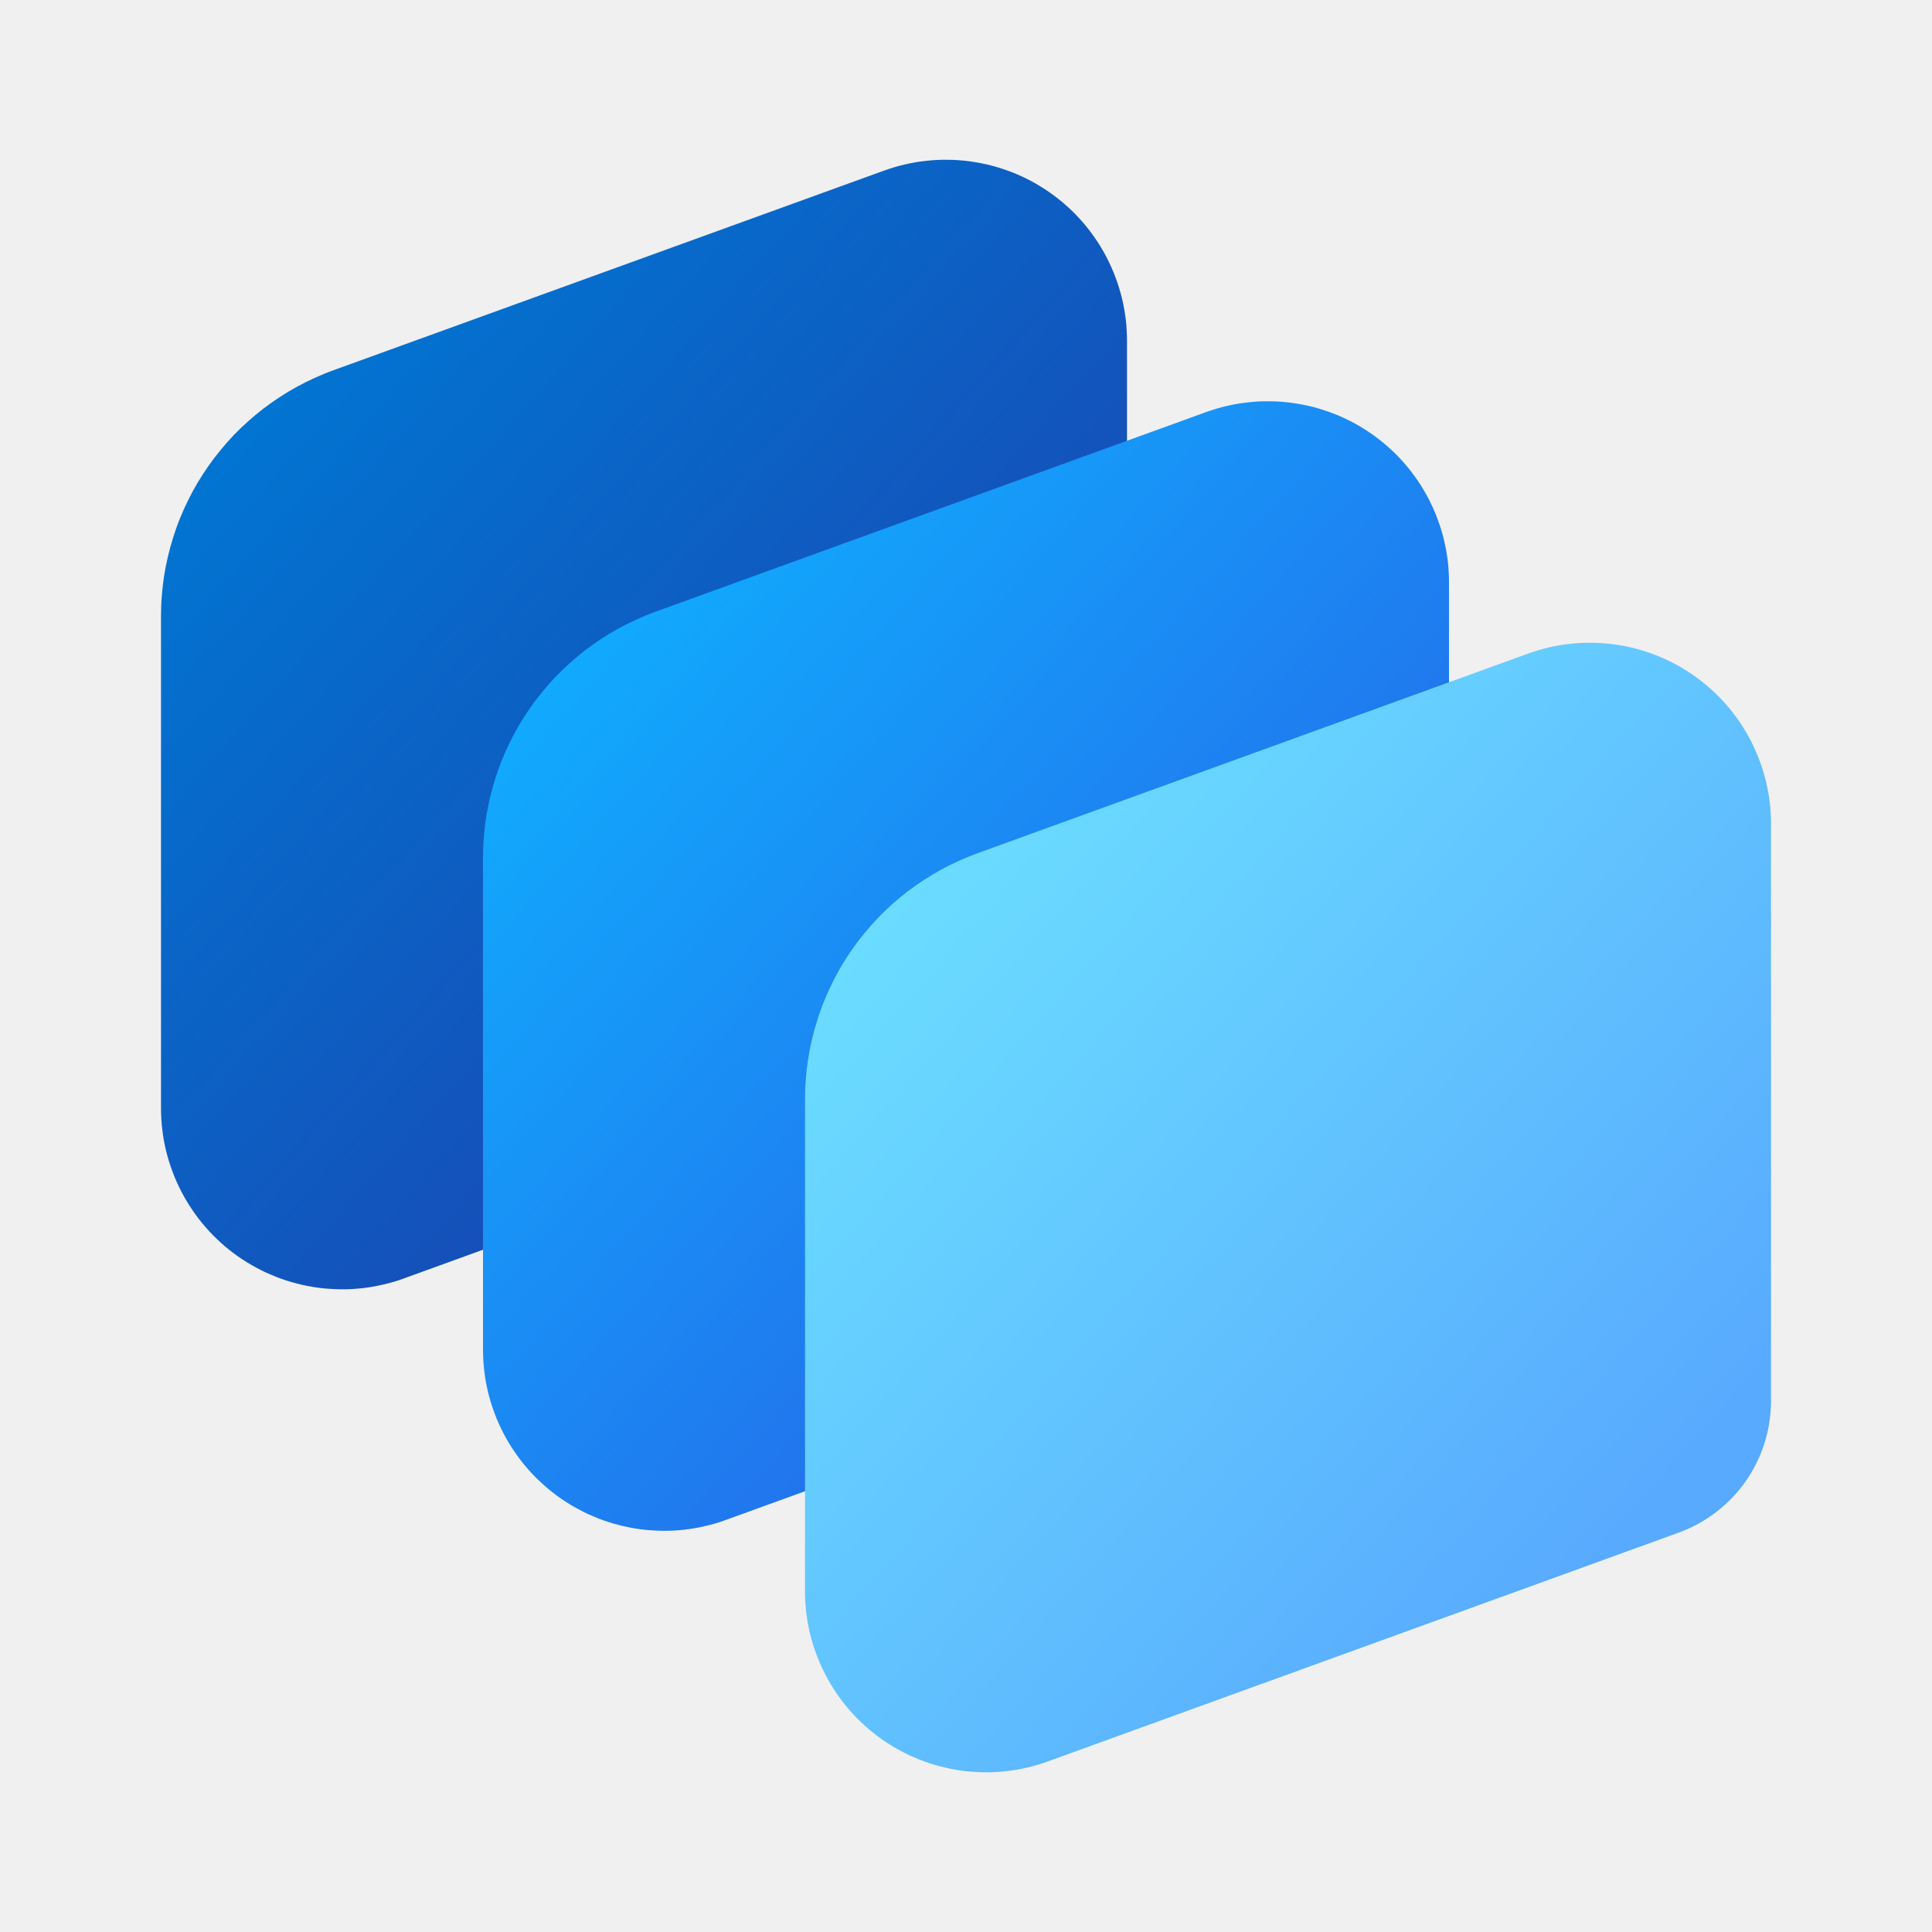
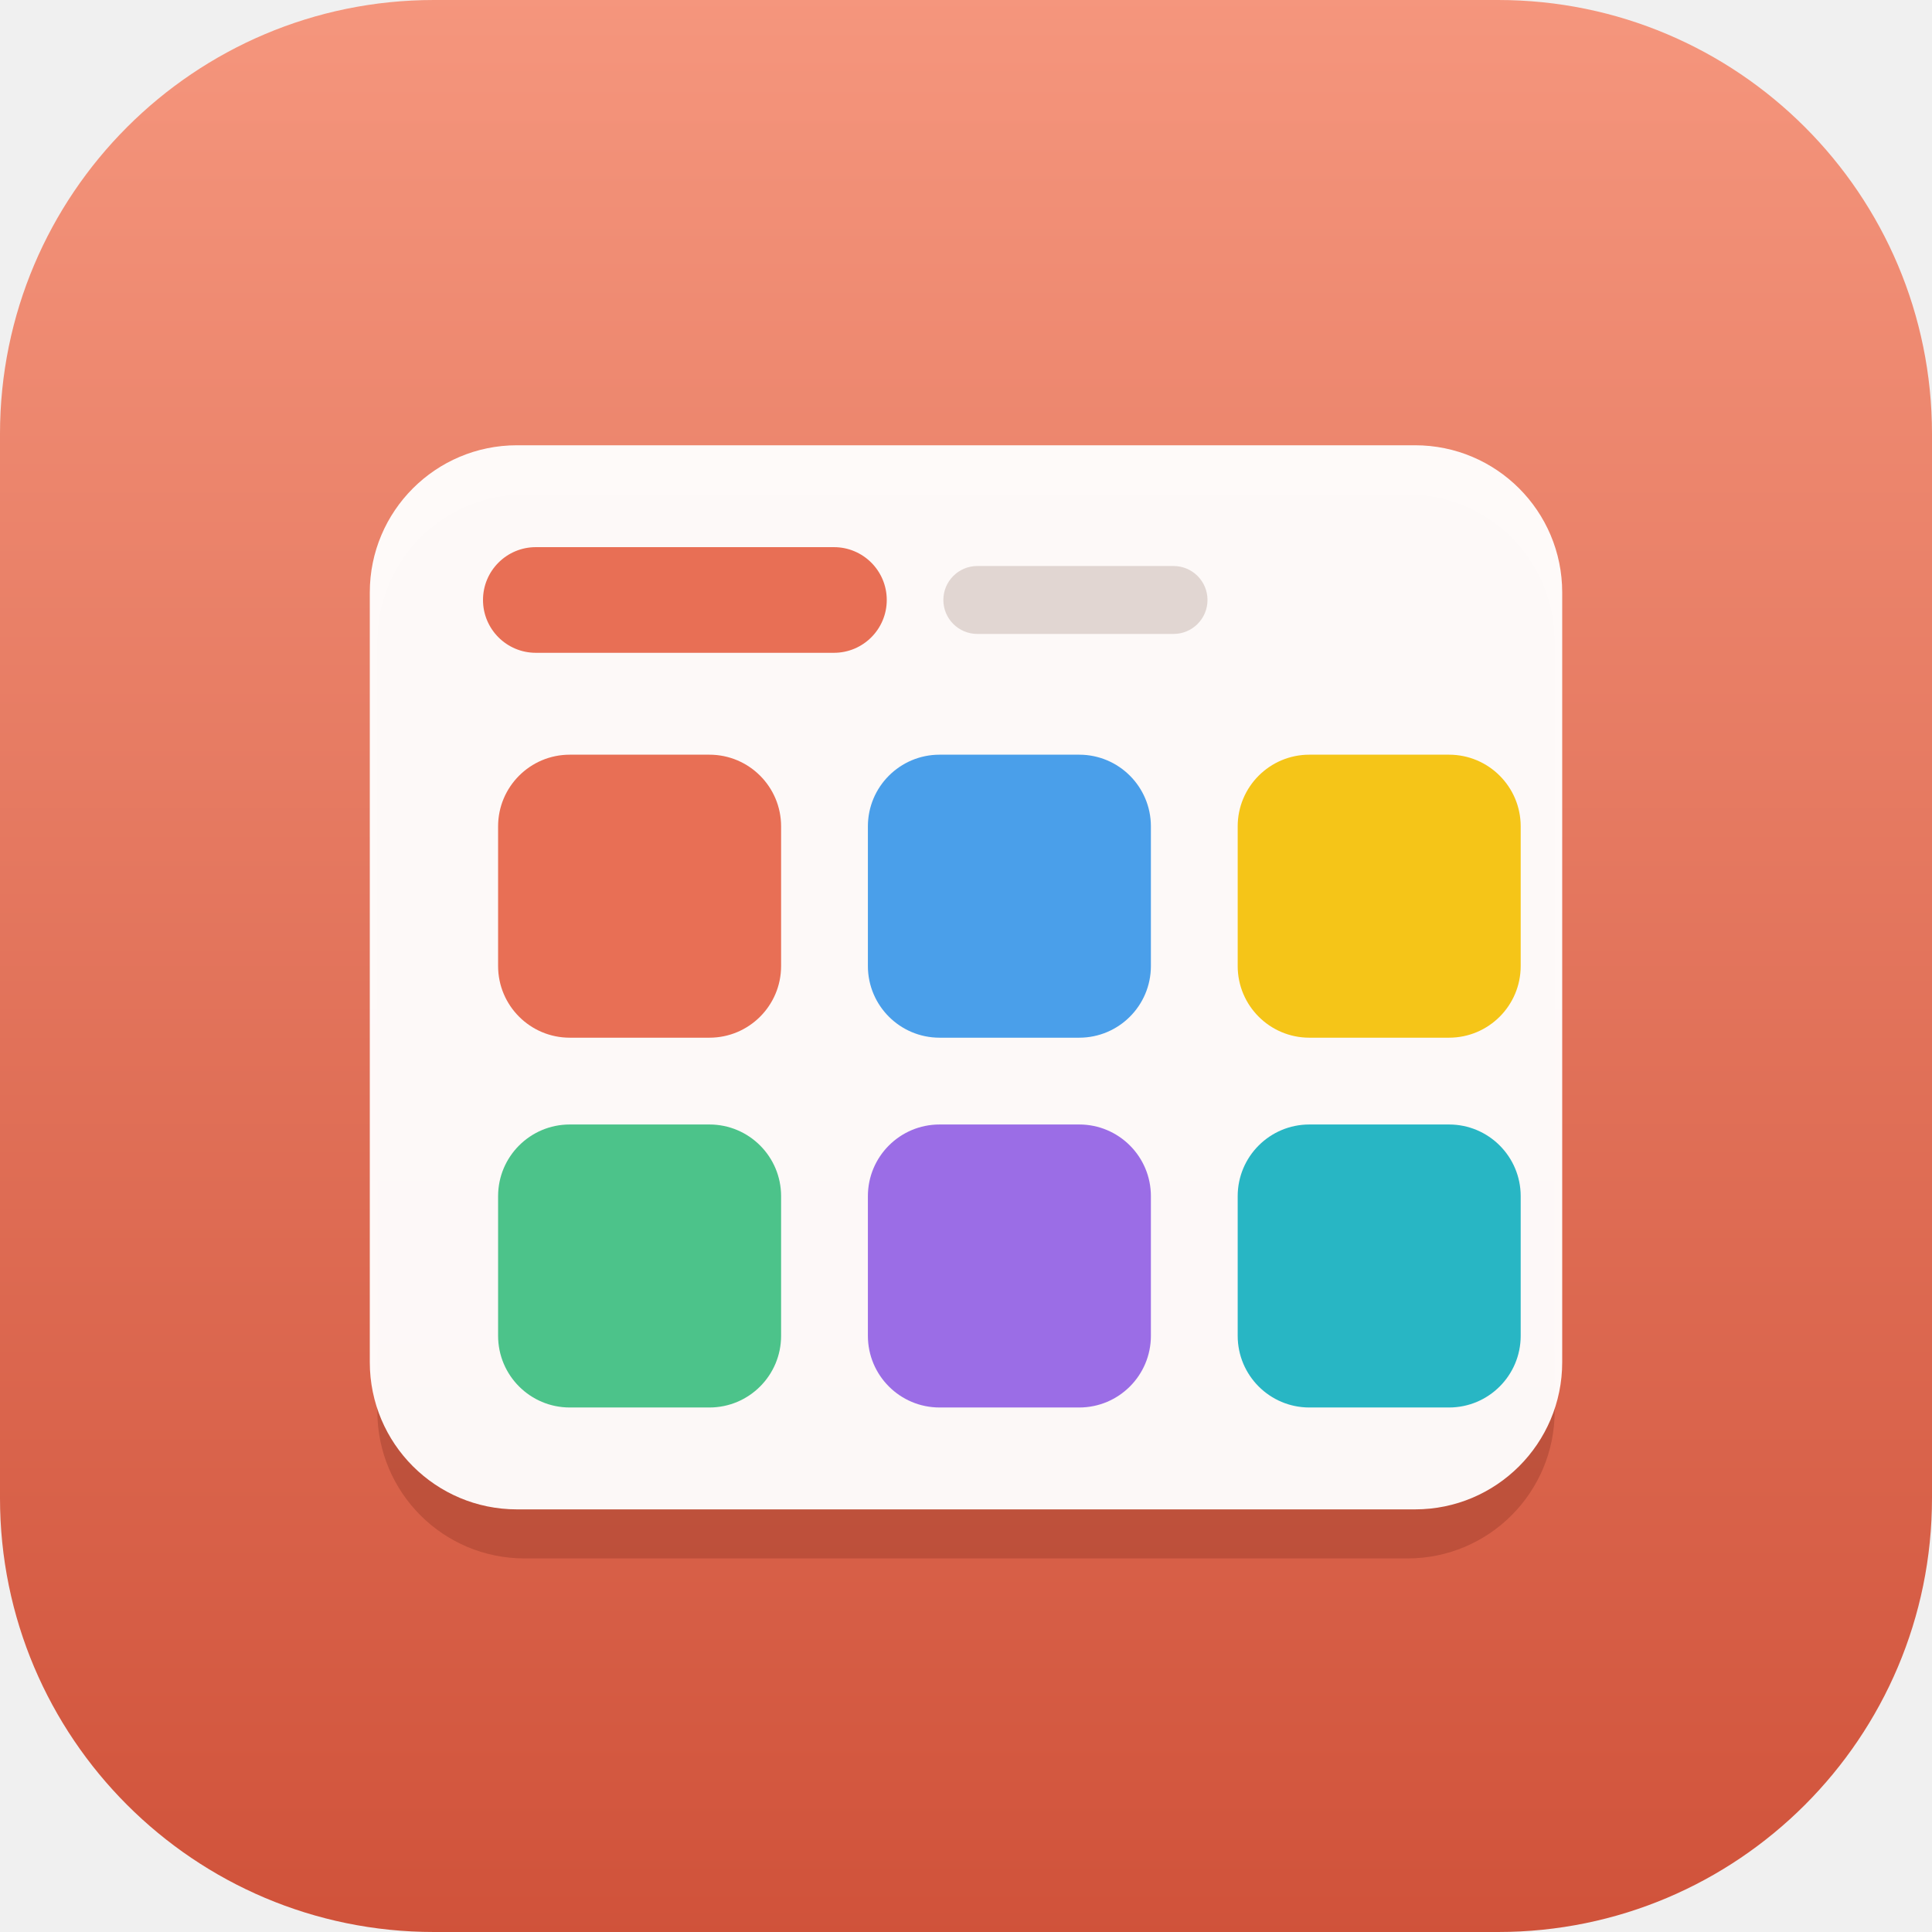
- <svg xmlns="http://www.w3.org/2000/svg" width="24" height="24" viewBox="0 0 24 24" fill="none">
-   <path d="M14 4.24C14 4.195 13.999 4.15 13.996 4.105C13.994 4.06 13.99 4.015 13.985 3.97C13.979 3.926 13.973 3.881 13.965 3.837C13.957 3.792 13.947 3.748 13.937 3.704C13.926 3.661 13.914 3.617 13.901 3.574C13.888 3.531 13.873 3.488 13.857 3.446C13.842 3.404 13.825 3.362 13.806 3.321C13.788 3.28 13.768 3.239 13.748 3.199C13.727 3.159 13.705 3.12 13.682 3.081C13.659 3.042 13.635 3.004 13.609 2.967C13.584 2.93 13.557 2.894 13.53 2.858C13.502 2.822 13.474 2.787 13.444 2.753C13.414 2.72 13.384 2.687 13.352 2.654C13.32 2.622 13.288 2.591 13.254 2.561C13.221 2.531 13.186 2.502 13.151 2.474C13.116 2.446 13.08 2.419 13.043 2.393C13.006 2.367 12.968 2.342 12.93 2.319C12.892 2.295 12.852 2.272 12.813 2.251C12.773 2.23 12.733 2.21 12.692 2.191C12.651 2.172 12.609 2.154 12.567 2.138C12.525 2.122 12.483 2.107 12.44 2.093C12.397 2.079 12.354 2.066 12.31 2.055C12.266 2.044 12.223 2.034 12.178 2.026C12.134 2.017 12.089 2.01 12.045 2.004C12 1.998 11.955 1.993 11.91 1.99C11.865 1.987 11.82 1.985 11.775 1.985C11.73 1.984 11.685 1.985 11.64 1.987C11.595 1.989 11.55 1.993 11.505 1.998C11.46 2.003 11.416 2.009 11.371 2.016C11.327 2.024 11.283 2.033 11.239 2.043C11.195 2.053 11.152 2.065 11.108 2.078C11.065 2.091 11.022 2.105 10.98 2.12L4.14 4.6C4.062 4.628 3.986 4.66 3.91 4.694C3.835 4.728 3.761 4.765 3.689 4.804C3.616 4.844 3.545 4.887 3.476 4.932C3.407 4.977 3.339 5.025 3.273 5.075C3.208 5.125 3.144 5.178 3.083 5.233C3.021 5.288 2.961 5.346 2.904 5.405C2.847 5.465 2.792 5.527 2.74 5.591C2.687 5.655 2.637 5.72 2.59 5.788C2.542 5.856 2.497 5.925 2.455 5.996C2.413 6.067 2.373 6.14 2.337 6.214C2.3 6.288 2.266 6.364 2.235 6.441C2.204 6.517 2.177 6.595 2.152 6.674C2.127 6.753 2.105 6.832 2.086 6.913C2.067 6.993 2.051 7.075 2.038 7.156C2.026 7.238 2.016 7.32 2.01 7.402C2.003 7.485 2 7.568 2 7.65L2 13.76C2 13.805 2.001 13.85 2.004 13.895C2.006 13.94 2.01 13.985 2.016 14.03C2.021 14.075 2.027 14.119 2.035 14.164C2.043 14.208 2.053 14.252 2.063 14.296C2.074 14.34 2.086 14.383 2.099 14.426C2.112 14.469 2.127 14.512 2.143 14.554C2.158 14.597 2.175 14.638 2.194 14.68C2.212 14.721 2.232 14.761 2.252 14.801C2.273 14.841 2.295 14.881 2.318 14.919C2.341 14.958 2.365 14.996 2.391 15.033C2.416 15.07 2.443 15.107 2.47 15.143C2.498 15.178 2.526 15.213 2.556 15.247C2.586 15.281 2.616 15.314 2.648 15.346C2.68 15.378 2.712 15.409 2.746 15.44C2.779 15.47 2.814 15.499 2.849 15.527C2.884 15.555 2.92 15.582 2.957 15.608C2.994 15.634 3.032 15.658 3.07 15.682C3.109 15.706 3.148 15.728 3.187 15.749C3.227 15.771 3.267 15.791 3.308 15.81C3.349 15.828 3.391 15.846 3.433 15.863C3.475 15.879 3.517 15.894 3.56 15.908C3.603 15.922 3.646 15.934 3.69 15.945C3.734 15.957 3.778 15.966 3.822 15.975C3.866 15.984 3.911 15.991 3.955 15.997C4 16.003 4.045 16.007 4.09 16.01C4.135 16.014 4.18 16.015 4.225 16.016C4.27 16.017 4.315 16.016 4.36 16.014C4.405 16.011 4.45 16.008 4.495 16.003C4.539 15.998 4.584 15.992 4.629 15.984C4.673 15.976 4.717 15.968 4.761 15.957C4.805 15.947 4.848 15.935 4.892 15.923C4.935 15.91 4.978 15.896 5.02 15.88L12.85 13.04C13.54 12.79 14 12.14 14 11.4L14 4.24Z" fill="url(#linear_fill_lLg0eDcEeBuMxHumaGRHp)" />
-   <path d="M18 7.24C18 7.195 17.999 7.15 17.996 7.105C17.994 7.06 17.99 7.015 17.985 6.97C17.979 6.926 17.973 6.881 17.965 6.837C17.957 6.792 17.947 6.748 17.937 6.705C17.926 6.661 17.914 6.617 17.901 6.574C17.888 6.531 17.873 6.488 17.857 6.446C17.842 6.404 17.825 6.362 17.806 6.321C17.788 6.28 17.768 6.239 17.748 6.199C17.727 6.159 17.705 6.12 17.682 6.081C17.659 6.042 17.635 6.004 17.609 5.967C17.584 5.93 17.557 5.894 17.53 5.858C17.502 5.822 17.474 5.787 17.444 5.753C17.414 5.72 17.384 5.687 17.352 5.654C17.32 5.622 17.288 5.591 17.254 5.561C17.221 5.531 17.186 5.502 17.151 5.474C17.116 5.446 17.08 5.419 17.043 5.393C17.006 5.367 16.968 5.342 16.93 5.319C16.892 5.295 16.852 5.272 16.813 5.251C16.773 5.23 16.733 5.21 16.692 5.191C16.651 5.172 16.609 5.154 16.567 5.138C16.525 5.122 16.483 5.107 16.44 5.093C16.397 5.079 16.354 5.066 16.31 5.055C16.266 5.044 16.223 5.034 16.178 5.026C16.134 5.017 16.09 5.01 16.045 5.004C16 4.998 15.955 4.993 15.91 4.99C15.865 4.987 15.82 4.985 15.775 4.985C15.73 4.984 15.685 4.985 15.64 4.987C15.595 4.989 15.55 4.993 15.505 4.998C15.46 5.003 15.416 5.009 15.371 5.016C15.327 5.024 15.283 5.033 15.239 5.043C15.195 5.053 15.152 5.065 15.108 5.078C15.065 5.091 15.022 5.105 14.98 5.12L8.14 7.6C8.062 7.628 7.986 7.66 7.91 7.694C7.835 7.728 7.761 7.765 7.689 7.804C7.616 7.844 7.545 7.887 7.476 7.932C7.407 7.977 7.339 8.025 7.273 8.075C7.208 8.125 7.144 8.178 7.083 8.233C7.021 8.288 6.961 8.346 6.904 8.405C6.847 8.465 6.792 8.527 6.74 8.591C6.687 8.655 6.637 8.72 6.59 8.788C6.542 8.856 6.497 8.925 6.455 8.996C6.413 9.067 6.373 9.14 6.337 9.214C6.3 9.288 6.266 9.364 6.235 9.441C6.204 9.517 6.177 9.595 6.152 9.674C6.127 9.753 6.105 9.832 6.086 9.913C6.067 9.993 6.051 10.075 6.038 10.156C6.026 10.238 6.016 10.32 6.01 10.402C6.003 10.485 6 10.568 6 10.65L6 16.76C6 16.805 6.001 16.85 6.004 16.895C6.006 16.94 6.01 16.985 6.016 17.03C6.021 17.075 6.027 17.119 6.035 17.164C6.043 17.208 6.053 17.252 6.063 17.296C6.074 17.34 6.086 17.383 6.099 17.426C6.112 17.469 6.127 17.512 6.143 17.554C6.158 17.597 6.175 17.638 6.194 17.68C6.212 17.721 6.232 17.761 6.252 17.801C6.273 17.841 6.295 17.881 6.318 17.919C6.341 17.958 6.365 17.996 6.391 18.033C6.416 18.07 6.443 18.107 6.47 18.143C6.498 18.178 6.526 18.213 6.556 18.247C6.586 18.281 6.616 18.314 6.648 18.346C6.68 18.378 6.712 18.409 6.746 18.439C6.779 18.47 6.814 18.499 6.849 18.527C6.884 18.555 6.92 18.582 6.957 18.608C6.994 18.634 7.032 18.658 7.07 18.682C7.109 18.706 7.148 18.728 7.187 18.749C7.227 18.771 7.267 18.791 7.308 18.81C7.349 18.828 7.391 18.846 7.433 18.863C7.475 18.879 7.517 18.894 7.56 18.908C7.603 18.922 7.646 18.934 7.69 18.945C7.734 18.956 7.778 18.966 7.822 18.975C7.866 18.984 7.911 18.991 7.955 18.997C8 19.003 8.045 19.007 8.09 19.01C8.135 19.014 8.18 19.015 8.225 19.016C8.27 19.017 8.315 19.016 8.36 19.014C8.405 19.011 8.45 19.008 8.495 19.003C8.539 18.998 8.584 18.992 8.629 18.984C8.673 18.977 8.717 18.968 8.761 18.957C8.805 18.947 8.848 18.936 8.892 18.923C8.935 18.91 8.978 18.896 9.02 18.88L16.85 16.04C17.54 15.79 18 15.14 18 14.4L18 7.24Z" fill="url(#linear_fill_GH1TeAe0dL-DgakqPLssS)" />
-   <path d="M22 10.24C22 10.195 21.999 10.15 21.996 10.105C21.994 10.06 21.99 10.015 21.985 9.97C21.979 9.926 21.973 9.881 21.965 9.837C21.957 9.792 21.947 9.748 21.937 9.704C21.926 9.661 21.914 9.617 21.901 9.574C21.888 9.531 21.873 9.488 21.857 9.446C21.842 9.404 21.825 9.362 21.806 9.321C21.788 9.28 21.768 9.239 21.748 9.199C21.727 9.159 21.705 9.12 21.682 9.081C21.659 9.042 21.635 9.004 21.609 8.967C21.584 8.93 21.557 8.894 21.53 8.858C21.502 8.822 21.474 8.787 21.444 8.753C21.414 8.72 21.384 8.687 21.352 8.654C21.32 8.622 21.288 8.591 21.254 8.561C21.221 8.531 21.186 8.502 21.151 8.474C21.116 8.446 21.08 8.419 21.043 8.393C21.006 8.367 20.968 8.342 20.93 8.319C20.892 8.295 20.852 8.272 20.813 8.251C20.773 8.23 20.733 8.21 20.692 8.191C20.651 8.172 20.609 8.154 20.567 8.138C20.525 8.122 20.483 8.107 20.44 8.093C20.397 8.079 20.354 8.066 20.31 8.055C20.266 8.044 20.223 8.034 20.178 8.025C20.134 8.017 20.09 8.01 20.045 8.004C20 7.998 19.955 7.993 19.91 7.99C19.865 7.987 19.82 7.985 19.775 7.985C19.73 7.984 19.685 7.985 19.64 7.987C19.595 7.989 19.55 7.993 19.505 7.998C19.46 8.003 19.416 8.009 19.372 8.016C19.327 8.024 19.283 8.033 19.239 8.043C19.195 8.053 19.151 8.065 19.108 8.078C19.065 8.091 19.022 8.105 18.98 8.12L12.14 10.6C12.062 10.629 11.986 10.66 11.91 10.694C11.835 10.728 11.761 10.765 11.689 10.804C11.616 10.844 11.545 10.887 11.476 10.932C11.406 10.977 11.339 11.025 11.273 11.075C11.208 11.125 11.144 11.178 11.082 11.233C11.021 11.288 10.961 11.346 10.904 11.405C10.847 11.465 10.792 11.527 10.74 11.591C10.687 11.655 10.637 11.72 10.589 11.788C10.542 11.856 10.497 11.925 10.455 11.996C10.413 12.068 10.373 12.14 10.337 12.214C10.3 12.288 10.266 12.364 10.235 12.441C10.204 12.517 10.177 12.595 10.152 12.674C10.127 12.753 10.105 12.832 10.086 12.913C10.067 12.993 10.051 13.075 10.039 13.156C10.026 13.238 10.016 13.32 10.01 13.402C10.003 13.485 10 13.568 10 13.65L10 19.76C10 19.805 10.001 19.85 10.004 19.895C10.006 19.94 10.01 19.985 10.015 20.03C10.021 20.075 10.027 20.119 10.035 20.164C10.043 20.208 10.053 20.252 10.063 20.296C10.074 20.34 10.086 20.383 10.099 20.426C10.112 20.469 10.127 20.512 10.143 20.554C10.158 20.597 10.175 20.638 10.194 20.68C10.212 20.721 10.232 20.761 10.252 20.801C10.273 20.841 10.295 20.881 10.318 20.919C10.341 20.958 10.365 20.996 10.391 21.033C10.416 21.07 10.443 21.107 10.47 21.143C10.498 21.178 10.526 21.213 10.556 21.247C10.586 21.281 10.616 21.314 10.648 21.346C10.68 21.378 10.712 21.409 10.746 21.439C10.779 21.47 10.814 21.499 10.849 21.527C10.884 21.555 10.92 21.582 10.957 21.608C10.994 21.634 11.032 21.658 11.07 21.682C11.108 21.706 11.148 21.728 11.187 21.749C11.227 21.771 11.267 21.791 11.308 21.81C11.349 21.828 11.391 21.846 11.433 21.863C11.475 21.879 11.517 21.894 11.56 21.908C11.603 21.922 11.646 21.934 11.69 21.945C11.734 21.956 11.777 21.966 11.822 21.975C11.866 21.984 11.911 21.991 11.955 21.997C12 22.003 12.045 22.007 12.09 22.01C12.135 22.014 12.18 22.015 12.225 22.016C12.27 22.017 12.315 22.016 12.36 22.014C12.405 22.011 12.45 22.008 12.495 22.003C12.54 21.998 12.584 21.992 12.629 21.984C12.673 21.977 12.717 21.968 12.761 21.957C12.805 21.947 12.848 21.936 12.892 21.923C12.935 21.91 12.978 21.896 13.02 21.88L20.85 19.04C21.54 18.79 22 18.14 22 17.4L22 10.24Z" fill="url(#linear_fill_fqhhvZAPXaaa6PyVUwP0R)" />
+ <svg xmlns="http://www.w3.org/2000/svg" width="24" height="24" viewBox="0 0 1024 1024" fill="none">
  <defs>
-     <linearGradient id="linear_fill_lLg0eDcEeBuMxHumaGRHp" x1="2.43" y1="4.621" x2="12.05" y2="13.17" gradientUnits="userSpaceOnUse">
-       <stop offset="0" stop-color="#0078D4" />
-       <stop offset="1" stop-color="#1B44B1" />
-     </linearGradient>
-     <linearGradient id="linear_fill_GH1TeAe0dL-DgakqPLssS" x1="6.43" y1="7.621" x2="16.05" y2="16.17" gradientUnits="userSpaceOnUse">
-       <stop offset="0" stop-color="#0FAFFF" />
-       <stop offset="1" stop-color="#2764E7" />
-     </linearGradient>
-     <linearGradient id="linear_fill_fqhhvZAPXaaa6PyVUwP0R" x1="10.43" y1="10.621" x2="20.05" y2="19.17" gradientUnits="userSpaceOnUse">
-       <stop offset="0" stop-color="#6CE0FF" />
-       <stop offset="1" stop-color="#58AAFE" />
+     <linearGradient id="g" x1="0" y1="0" x2="0" y2="1">
+       <stop offset="0" stop-color="#F5967D" />
+       <stop offset="1" stop-color="#D0523A" />
    </linearGradient>
  </defs>
+   <rect width="1024" height="1024" rx="230" fill="url(#g)" />
+   <rect x="200" y="262" width="624" height="564" rx="78" fill="#782819" fill-opacity="0.27" />
+   <rect x="196" y="236" width="632" height="564" rx="78" fill="#FFFFFF" fill-opacity="0.96" />
+   <rect x="256" y="290" width="214" height="56" rx="28" fill="#E86F55" />
+   <rect x="500" y="300" width="140" height="36" rx="18" fill="#E1D6D2" />
+   <rect x="264" y="400" width="150" height="150" rx="38" fill="#E86F55" />
+   <rect x="460" y="400" width="150" height="150" rx="38" fill="#4A9FEA" />
+   <rect x="656" y="400" width="150" height="150" rx="38" fill="#F5C518" />
+   <rect x="264" y="596" width="150" height="150" rx="38" fill="#4CC38A" />
+   <rect x="460" y="596" width="150" height="150" rx="38" fill="#9B6DE6" />
+   <rect x="656" y="596" width="150" height="150" rx="38" fill="#28B6C4" />
</svg>
